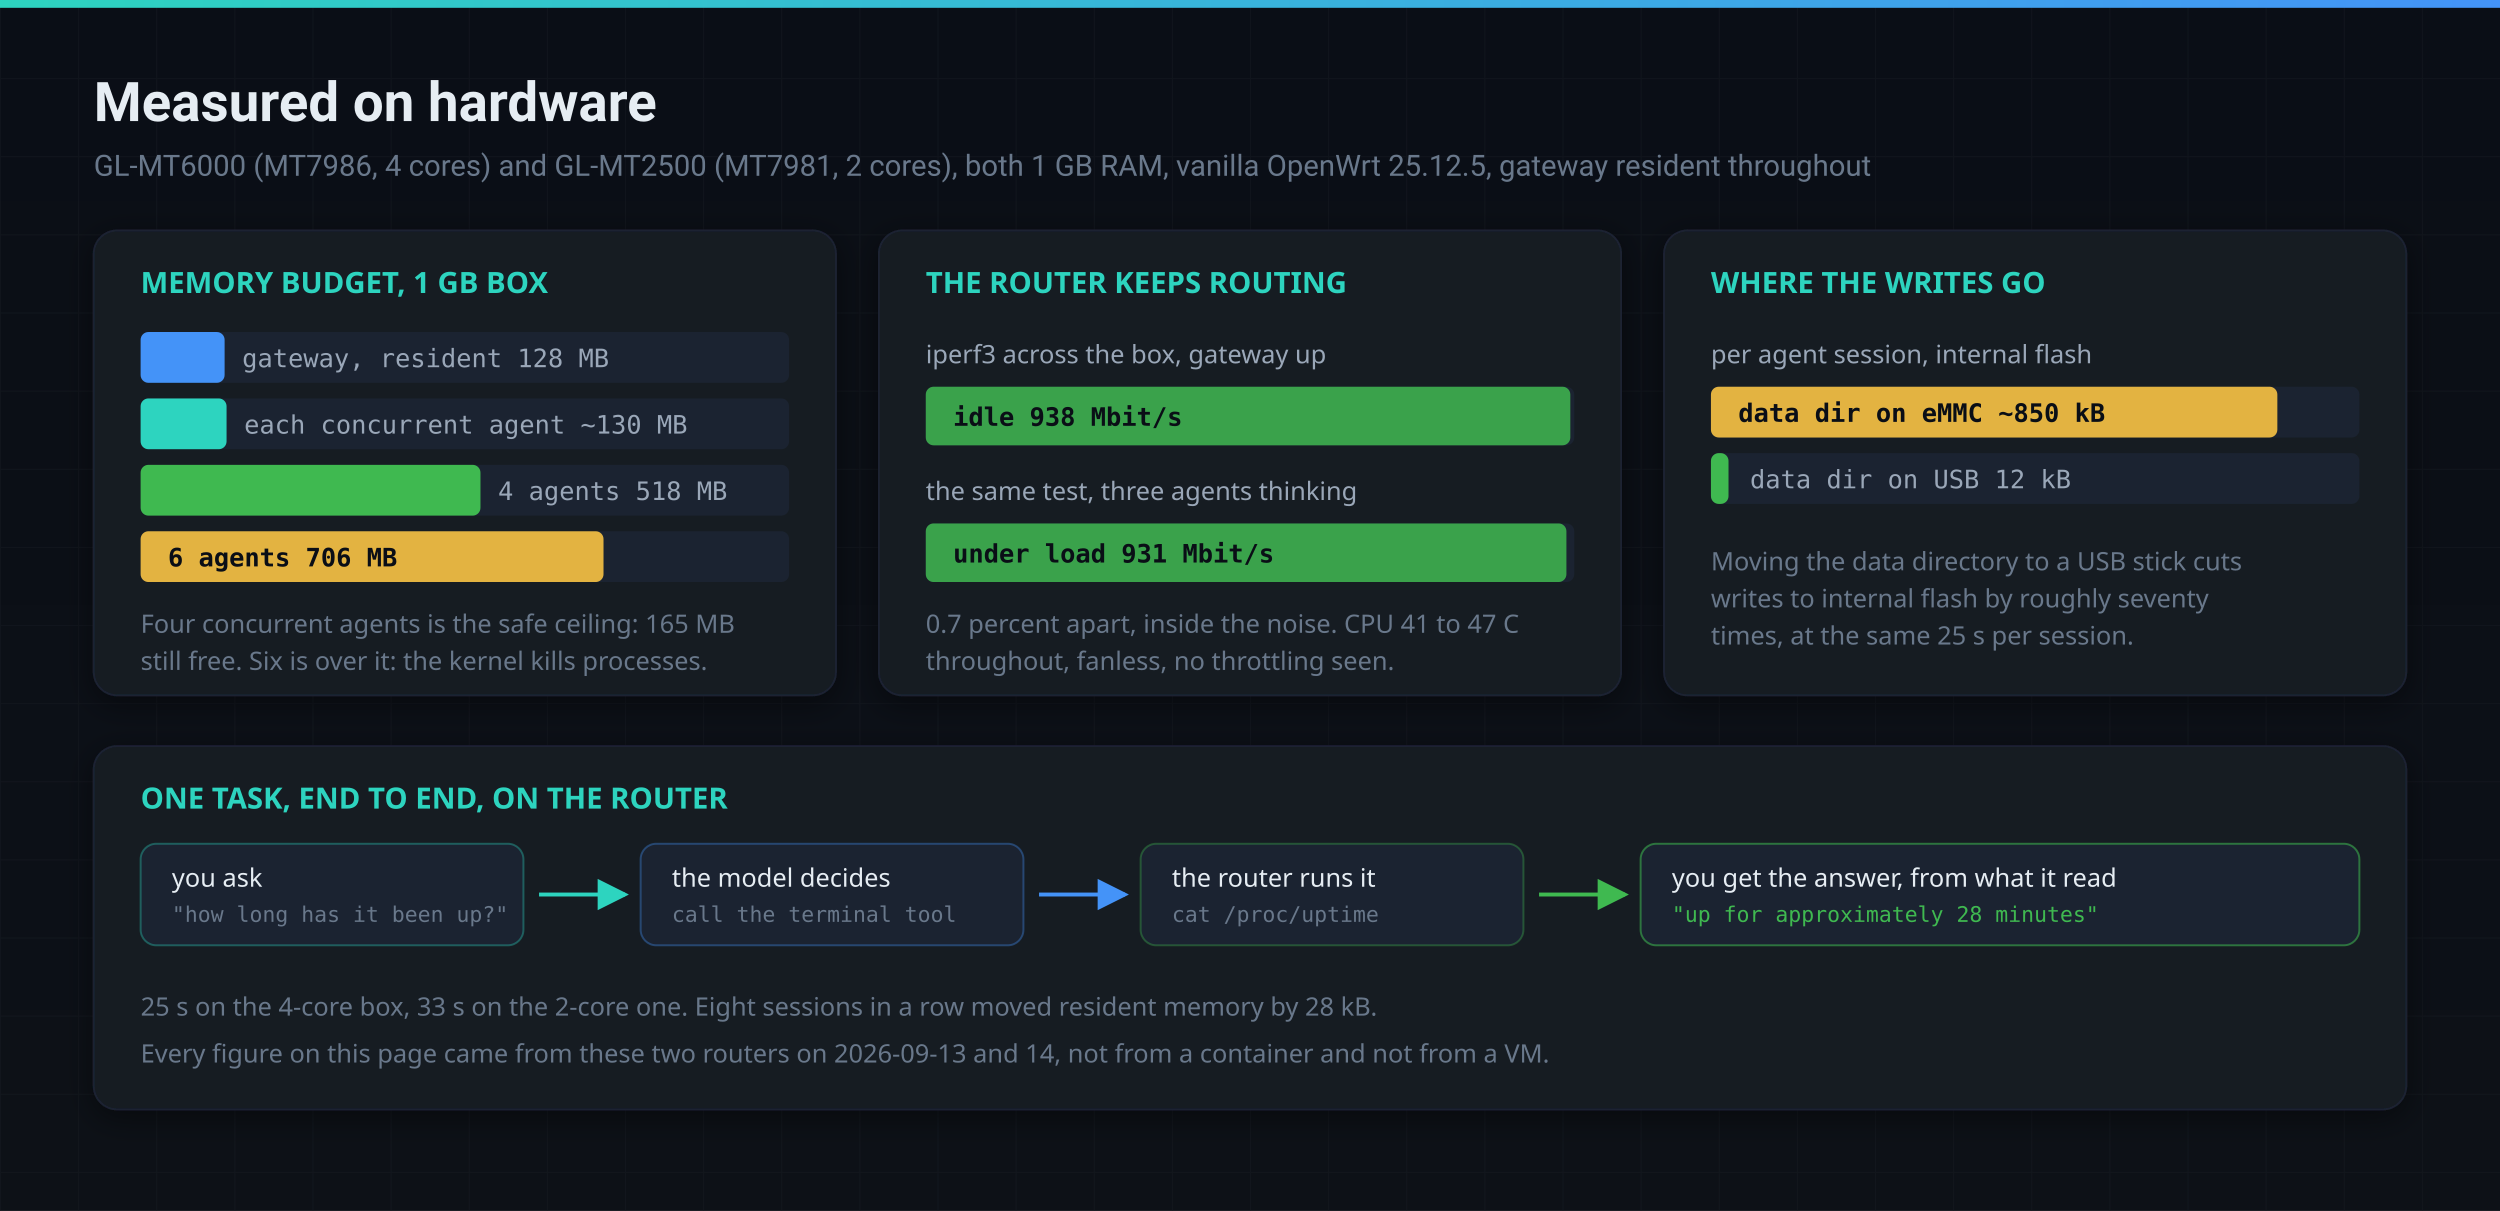
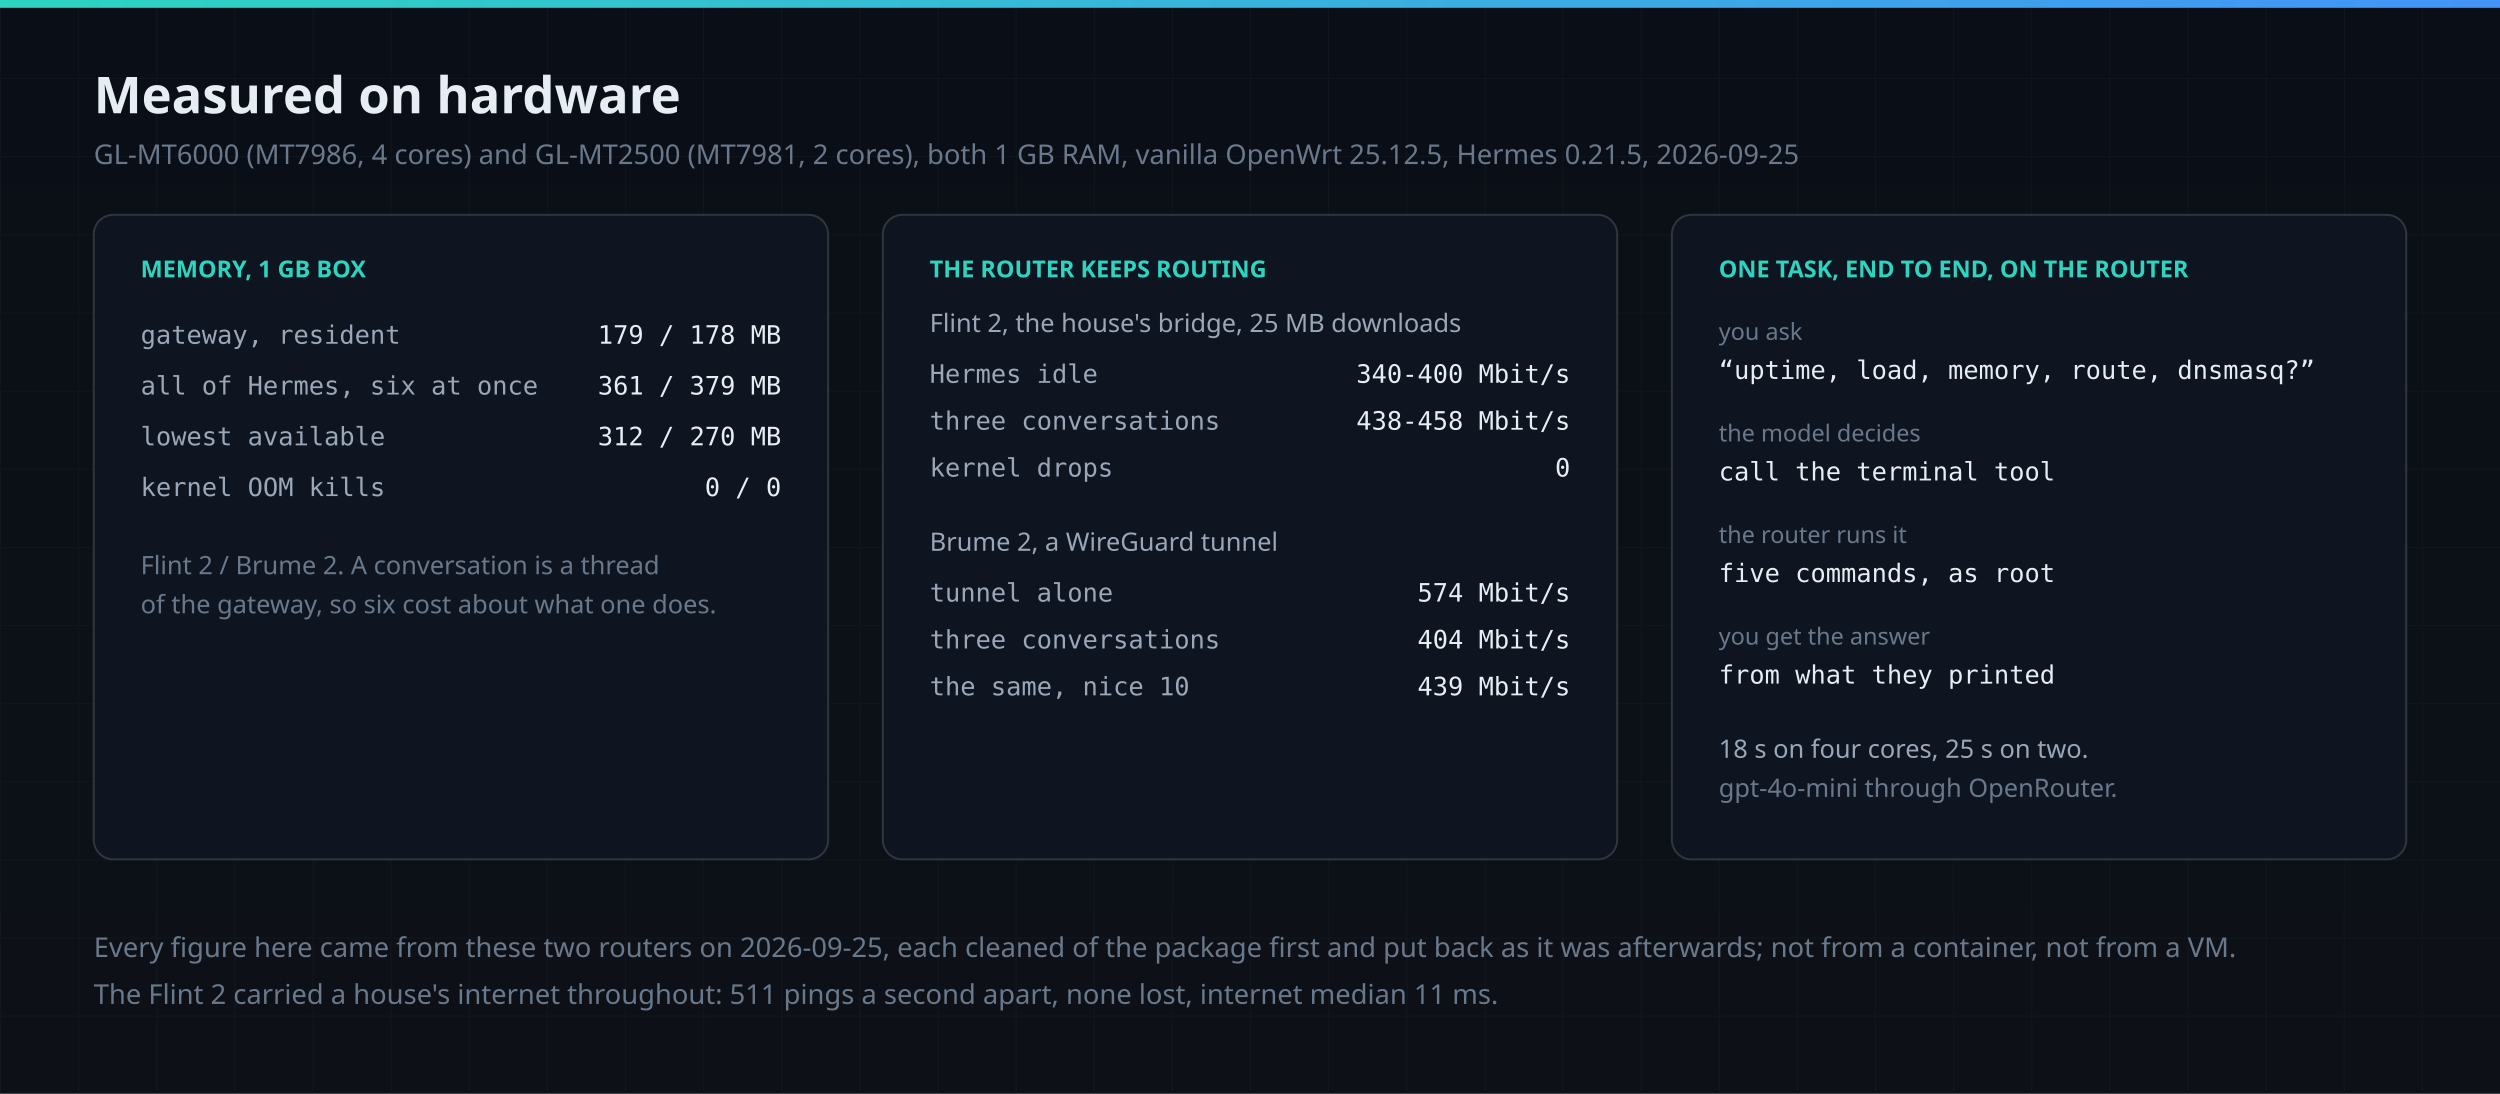
- <svg xmlns="http://www.w3.org/2000/svg" width="1280" height="620" viewBox="0 0 1280 620" role="img" aria-label="Measured on two GL.iNet routers: memory per agent, throughput under load, temperature, and where the writes go">
+ <svg xmlns="http://www.w3.org/2000/svg" width="1280" height="560" viewBox="0 0 1280 560" role="img" aria-label="Measured on hardware with Hermes 0.21.5: memory, the router keeps routing, and one task end to end">
  <defs>
    <linearGradient id="bg" x1="0" y1="0" x2="0" y2="1">
      <stop offset="0" stop-color="#0a0e16" />
      <stop offset="1" stop-color="#0d1117" />
    </linearGradient>
    <linearGradient id="accent" x1="0" y1="0" x2="1" y2="0">
      <stop offset="0" stop-color="#2dd4bf" />
      <stop offset="1" stop-color="#4493f8" />
    </linearGradient>
    <pattern id="grid" width="40" height="40" patternUnits="userSpaceOnUse">
      <path d="M 40 0 L 0 0 0 40" fill="none" stroke="#161b22" stroke-width="1" />
    </pattern>
-     <filter id="soft" x="-20%" y="-20%" width="140%" height="140%">
-       <feDropShadow dx="0" dy="4" stdDeviation="8" flood-color="#000000" flood-opacity="0.45" />
-     </filter>
  </defs>
-   <rect x="0" y="0" width="1280" height="620" fill="url(#bg)" />
-   <rect x="0" y="0" width="1280" height="620" fill="url(#grid)" opacity="0.5" />
-   <rect x="0" y="0" width="1280" height="4" fill="url(#accent)" />
-   <text x="48" y="62" font-family="ui-sans-serif,system-ui,Segoe UI,Roboto,sans-serif" font-size="28" font-weight="600" fill="#e6edf3">Measured on hardware</text>
-   <text x="48" y="90" font-family="ui-sans-serif,system-ui,Segoe UI,Roboto,sans-serif" font-size="15" fill="#69788b">GL-MT6000 (MT7986, 4 cores) and GL-MT2500 (MT7981, 2 cores), both 1 GB RAM, vanilla OpenWrt 25.12.5, gateway resident throughout</text>
-   <rect x="48" y="118" width="380" height="238" rx="12" fill="#141a23" stroke="#1b2331" filter="url(#soft)" />
-   <text x="72" y="150" font-family="ui-sans-serif,system-ui,sans-serif" font-size="15" font-weight="600" fill="#2dd4bf">MEMORY BUDGET, 1 GB BOX</text>
-   <rect x="72" y="170" width="332" height="26" rx="4" fill="#1b2331" />
-   <rect x="72" y="170" width="43" height="26" rx="4" fill="#4493f8" />
-   <text x="124" y="188" font-family="ui-monospace,SFMono-Regular,Menlo,monospace" font-size="13" fill="#9aa7b8">gateway, resident  128 MB</text>
-   <rect x="72" y="204" width="332" height="26" rx="4" fill="#1b2331" />
-   <rect x="72" y="204" width="44" height="26" rx="4" fill="#2dd4bf" />
-   <text x="125" y="222" font-family="ui-monospace,SFMono-Regular,Menlo,monospace" font-size="13" fill="#9aa7b8">each concurrent agent  ~130 MB</text>
-   <rect x="72" y="238" width="332" height="26" rx="4" fill="#1b2331" />
-   <rect x="72" y="238" width="174" height="26" rx="4" fill="#3fb950" />
-   <text x="255" y="256" font-family="ui-monospace,SFMono-Regular,Menlo,monospace" font-size="13" fill="#9aa7b8">4 agents  518 MB</text>
-   <rect x="72" y="272" width="332" height="26" rx="4" fill="#1b2331" />
-   <rect x="72" y="272" width="237" height="26" rx="4" fill="#e3b341" />
-   <text x="86" y="290" font-family="ui-monospace,SFMono-Regular,Menlo,monospace" font-size="13" fill="#0a0e16" font-weight="600">6 agents  706 MB</text>
-   <text x="72" y="324" font-family="ui-sans-serif,system-ui,sans-serif" font-size="13" fill="#69788b">Four concurrent agents is the safe ceiling: 165 MB</text>
-   <text x="72" y="343" font-family="ui-sans-serif,system-ui,sans-serif" font-size="13" fill="#69788b">still free. Six is over it: the kernel kills processes.</text>
-   <rect x="450" y="118" width="380" height="238" rx="12" fill="#141a23" stroke="#1b2331" filter="url(#soft)" />
-   <text x="474" y="150" font-family="ui-sans-serif,system-ui,sans-serif" font-size="15" font-weight="600" fill="#2dd4bf">THE ROUTER KEEPS ROUTING</text>
-   <text x="474" y="186" font-family="ui-sans-serif,system-ui,sans-serif" font-size="13" fill="#9aa7b8">iperf3 across the box, gateway up</text>
-   <rect x="474" y="198" width="332" height="30" rx="4" fill="#1b2331" />
-   <rect x="474" y="198" width="330" height="30" rx="4" fill="#3fb950" opacity="0.85" />
-   <text x="488" y="218" font-family="ui-monospace,SFMono-Regular,Menlo,monospace" font-size="13" fill="#0a0e16" font-weight="600">idle          938 Mbit/s</text>
-   <text x="474" y="256" font-family="ui-sans-serif,system-ui,sans-serif" font-size="13" fill="#9aa7b8">the same test, three agents thinking</text>
-   <rect x="474" y="268" width="332" height="30" rx="4" fill="#1b2331" />
-   <rect x="474" y="268" width="328" height="30" rx="4" fill="#3fb950" opacity="0.85" />
-   <text x="488" y="288" font-family="ui-monospace,SFMono-Regular,Menlo,monospace" font-size="13" fill="#0a0e16" font-weight="600">under load    931 Mbit/s</text>
-   <text x="474" y="324" font-family="ui-sans-serif,system-ui,sans-serif" font-size="13" fill="#69788b">0.7 percent apart, inside the noise. CPU 41 to 47 C</text>
-   <text x="474" y="343" font-family="ui-sans-serif,system-ui,sans-serif" font-size="13" fill="#69788b">throughout, fanless, no throttling seen.</text>
-   <rect x="852" y="118" width="380" height="238" rx="12" fill="#141a23" stroke="#1b2331" filter="url(#soft)" />
-   <text x="876" y="150" font-family="ui-sans-serif,system-ui,sans-serif" font-size="15" font-weight="600" fill="#2dd4bf">WHERE THE WRITES GO</text>
-   <text x="876" y="186" font-family="ui-sans-serif,system-ui,sans-serif" font-size="13" fill="#9aa7b8">per agent session, internal flash</text>
-   <rect x="876" y="198" width="332" height="26" rx="4" fill="#1b2331" />
-   <rect x="876" y="198" width="290" height="26" rx="4" fill="#e3b341" />
-   <text x="890" y="216" font-family="ui-monospace,SFMono-Regular,Menlo,monospace" font-size="13" fill="#0a0e16" font-weight="600">data dir on eMMC    ~850 kB</text>
-   <rect x="876" y="232" width="332" height="26" rx="4" fill="#1b2331" />
-   <rect x="876" y="232" width="9" height="26" rx="4" fill="#3fb950" />
-   <text x="896" y="250" font-family="ui-monospace,SFMono-Regular,Menlo,monospace" font-size="13" fill="#9aa7b8">data dir on USB       12 kB</text>
-   <text x="876" y="292" font-family="ui-sans-serif,system-ui,sans-serif" font-size="13" fill="#69788b">Moving the data directory to a USB stick cuts</text>
-   <text x="876" y="311" font-family="ui-sans-serif,system-ui,sans-serif" font-size="13" fill="#69788b">writes to internal flash by roughly seventy</text>
-   <text x="876" y="330" font-family="ui-sans-serif,system-ui,sans-serif" font-size="13" fill="#69788b">times, at the same 25 s per session.</text>
-   <rect x="48" y="382" width="1184" height="186" rx="12" fill="#141a23" stroke="#1b2331" filter="url(#soft)" />
-   <text x="72" y="414" font-family="ui-sans-serif,system-ui,sans-serif" font-size="15" font-weight="600" fill="#2dd4bf">ONE TASK, END TO END, ON THE ROUTER</text>
-   <rect x="72" y="432" width="196" height="52" rx="8" fill="#1b2331" stroke="#2dd4bf" stroke-opacity="0.35" />
-   <text x="88" y="454" font-family="ui-sans-serif,system-ui,sans-serif" font-size="13" fill="#e6edf3">you ask</text>
-   <text x="88" y="472" font-family="ui-monospace,SFMono-Regular,Menlo,monospace" font-size="11" fill="#69788b">"how long has it been up?"</text>
-   <path d="M 276 458 L 320 458" stroke="#2dd4bf" stroke-width="2" fill="none" marker-end="url(#a1)" />
-   <defs>
-     <marker id="a1" markerWidth="8" markerHeight="8" refX="7" refY="4" orient="auto">
-       <path d="M0,0 L8,4 L0,8 z" fill="#2dd4bf" />
-     </marker>
-   </defs>
-   <rect x="328" y="432" width="196" height="52" rx="8" fill="#1b2331" stroke="#4493f8" stroke-opacity="0.35" />
-   <text x="344" y="454" font-family="ui-sans-serif,system-ui,sans-serif" font-size="13" fill="#e6edf3">the model decides</text>
-   <text x="344" y="472" font-family="ui-monospace,SFMono-Regular,Menlo,monospace" font-size="11" fill="#69788b">call the terminal tool</text>
-   <path d="M 532 458 L 576 458" stroke="#4493f8" stroke-width="2" fill="none" marker-end="url(#a2)" />
-   <defs>
-     <marker id="a2" markerWidth="8" markerHeight="8" refX="7" refY="4" orient="auto">
-       <path d="M0,0 L8,4 L0,8 z" fill="#4493f8" />
-     </marker>
-   </defs>
-   <rect x="584" y="432" width="196" height="52" rx="8" fill="#1b2331" stroke="#3fb950" stroke-opacity="0.35" />
-   <text x="600" y="454" font-family="ui-sans-serif,system-ui,sans-serif" font-size="13" fill="#e6edf3">the router runs it</text>
-   <text x="600" y="472" font-family="ui-monospace,SFMono-Regular,Menlo,monospace" font-size="11" fill="#69788b">cat /proc/uptime</text>
-   <path d="M 788 458 L 832 458" stroke="#3fb950" stroke-width="2" fill="none" marker-end="url(#a3)" />
-   <defs>
-     <marker id="a3" markerWidth="8" markerHeight="8" refX="7" refY="4" orient="auto">
-       <path d="M0,0 L8,4 L0,8 z" fill="#3fb950" />
-     </marker>
-   </defs>
-   <rect x="840" y="432" width="368" height="52" rx="8" fill="#1b2331" stroke="#3fb950" stroke-opacity="0.55" />
-   <text x="856" y="454" font-family="ui-sans-serif,system-ui,sans-serif" font-size="13" fill="#e6edf3">you get the answer, from what it read</text>
-   <text x="856" y="472" font-family="ui-monospace,SFMono-Regular,Menlo,monospace" font-size="11" fill="#3fb950">"up for approximately 28 minutes"</text>
-   <text x="72" y="520" font-family="ui-sans-serif,system-ui,sans-serif" font-size="13" fill="#69788b">25 s on the 4-core box, 33 s on the 2-core one. Eight sessions in a row moved resident memory by 28 kB.</text>
-   <text x="72" y="544" font-family="ui-sans-serif,system-ui,sans-serif" font-size="13" fill="#69788b">Every figure on this page came from these two routers on 2026-09-13 and 14, not from a container and not from a VM.</text>
+   <rect width="1280" height="560" fill="url(#bg)" />
+   <rect width="1280" height="560" fill="url(#grid)" opacity="0.5" />
+   <rect width="1280" height="4" fill="url(#accent)" />
+   <text x="48" y="58" font-family="ui-sans-serif,system-ui,sans-serif" font-size="26" fill="#e6edf3" font-weight="600">Measured on hardware</text>
+   <text x="48" y="84" font-family="ui-sans-serif,system-ui,sans-serif" font-size="14" fill="#69788b">GL-MT6000 (MT7986, 4 cores) and GL-MT2500 (MT7981, 2 cores), both 1 GB RAM, vanilla OpenWrt 25.12.5, Hermes 0.21.5, 2026-09-25</text>
+   <rect x="48" y="110" width="376" height="330" rx="10" fill="#0f1520" stroke="#30363d" />
+   <rect x="452" y="110" width="376" height="330" rx="10" fill="#0f1520" stroke="#30363d" />
+   <rect x="856" y="110" width="376" height="330" rx="10" fill="#0f1520" stroke="#30363d" />
+   <text x="72" y="142" font-family="ui-sans-serif,system-ui,sans-serif" font-size="12" fill="#2dd4bf" font-weight="600">MEMORY, 1 GB BOX</text>
+   <text x="72" y="176" font-family="ui-monospace,SFMono-Regular,Menlo,monospace" font-size="13" fill="#9aa7b8">gateway, resident</text>
+   <text x="400" y="176" font-family="ui-monospace,SFMono-Regular,Menlo,monospace" font-size="13" fill="#e6edf3" text-anchor="end">179 / 178 MB</text>
+   <text x="72" y="202" font-family="ui-monospace,SFMono-Regular,Menlo,monospace" font-size="13" fill="#9aa7b8">all of Hermes, six at once</text>
+   <text x="400" y="202" font-family="ui-monospace,SFMono-Regular,Menlo,monospace" font-size="13" fill="#e6edf3" text-anchor="end">361 / 379 MB</text>
+   <text x="72" y="228" font-family="ui-monospace,SFMono-Regular,Menlo,monospace" font-size="13" fill="#9aa7b8">lowest available</text>
+   <text x="400" y="228" font-family="ui-monospace,SFMono-Regular,Menlo,monospace" font-size="13" fill="#e6edf3" text-anchor="end">312 / 270 MB</text>
+   <text x="72" y="254" font-family="ui-monospace,SFMono-Regular,Menlo,monospace" font-size="13" fill="#9aa7b8">kernel OOM kills</text>
+   <text x="400" y="254" font-family="ui-monospace,SFMono-Regular,Menlo,monospace" font-size="13" fill="#e6edf3" text-anchor="end">0 / 0</text>
+   <text x="72" y="294" font-family="ui-sans-serif,system-ui,sans-serif" font-size="13" fill="#69788b">Flint 2 / Brume 2. A conversation is a thread</text>
+   <text x="72" y="314" font-family="ui-sans-serif,system-ui,sans-serif" font-size="13" fill="#69788b">of the gateway, so six cost about what one does.</text>
+   <text x="476" y="142" font-family="ui-sans-serif,system-ui,sans-serif" font-size="12" fill="#2dd4bf" font-weight="600">THE ROUTER KEEPS ROUTING</text>
+   <text x="476" y="170" font-family="ui-sans-serif,system-ui,sans-serif" font-size="13" fill="#9aa7b8">Flint 2, the house's bridge, 25 MB downloads</text>
+   <text x="476" y="196" font-family="ui-monospace,SFMono-Regular,Menlo,monospace" font-size="13" fill="#9aa7b8">Hermes idle</text>
+   <text x="804" y="196" font-family="ui-monospace,SFMono-Regular,Menlo,monospace" font-size="13" fill="#e6edf3" text-anchor="end">340-400 Mbit/s</text>
+   <text x="476" y="220" font-family="ui-monospace,SFMono-Regular,Menlo,monospace" font-size="13" fill="#9aa7b8">three conversations</text>
+   <text x="804" y="220" font-family="ui-monospace,SFMono-Regular,Menlo,monospace" font-size="13" fill="#e6edf3" text-anchor="end">438-458 Mbit/s</text>
+   <text x="476" y="244" font-family="ui-monospace,SFMono-Regular,Menlo,monospace" font-size="13" fill="#9aa7b8">kernel drops</text>
+   <text x="804" y="244" font-family="ui-monospace,SFMono-Regular,Menlo,monospace" font-size="13" fill="#e6edf3" text-anchor="end">0</text>
+   <text x="476" y="282" font-family="ui-sans-serif,system-ui,sans-serif" font-size="13" fill="#9aa7b8">Brume 2, a WireGuard tunnel</text>
+   <text x="476" y="308" font-family="ui-monospace,SFMono-Regular,Menlo,monospace" font-size="13" fill="#9aa7b8">tunnel alone</text>
+   <text x="804" y="308" font-family="ui-monospace,SFMono-Regular,Menlo,monospace" font-size="13" fill="#e6edf3" text-anchor="end">574 Mbit/s</text>
+   <text x="476" y="332" font-family="ui-monospace,SFMono-Regular,Menlo,monospace" font-size="13" fill="#9aa7b8">three conversations</text>
+   <text x="804" y="332" font-family="ui-monospace,SFMono-Regular,Menlo,monospace" font-size="13" fill="#e6edf3" text-anchor="end">404 Mbit/s</text>
+   <text x="476" y="356" font-family="ui-monospace,SFMono-Regular,Menlo,monospace" font-size="13" fill="#9aa7b8">the same, nice 10</text>
+   <text x="804" y="356" font-family="ui-monospace,SFMono-Regular,Menlo,monospace" font-size="13" fill="#e6edf3" text-anchor="end">439 Mbit/s</text>
+   <text x="880" y="142" font-family="ui-sans-serif,system-ui,sans-serif" font-size="12" fill="#2dd4bf" font-weight="600">ONE TASK, END TO END, ON THE ROUTER</text>
+   <text x="880" y="174" font-family="ui-sans-serif,system-ui,sans-serif" font-size="12" fill="#69788b">you ask</text>
+   <text x="880" y="194" font-family="ui-monospace,SFMono-Regular,Menlo,monospace" font-size="13" fill="#e6edf3">“uptime, load, memory, route, dnsmasq?”</text>
+   <text x="880" y="226" font-family="ui-sans-serif,system-ui,sans-serif" font-size="12" fill="#69788b">the model decides</text>
+   <text x="880" y="246" font-family="ui-monospace,SFMono-Regular,Menlo,monospace" font-size="13" fill="#e6edf3">call the terminal tool</text>
+   <text x="880" y="278" font-family="ui-sans-serif,system-ui,sans-serif" font-size="12" fill="#69788b">the router runs it</text>
+   <text x="880" y="298" font-family="ui-monospace,SFMono-Regular,Menlo,monospace" font-size="13" fill="#e6edf3">five commands, as root</text>
+   <text x="880" y="330" font-family="ui-sans-serif,system-ui,sans-serif" font-size="12" fill="#69788b">you get the answer</text>
+   <text x="880" y="350" font-family="ui-monospace,SFMono-Regular,Menlo,monospace" font-size="13" fill="#e6edf3">from what they printed</text>
+   <text x="880" y="388" font-family="ui-sans-serif,system-ui,sans-serif" font-size="13" fill="#9aa7b8">18 s on four cores, 25 s on two.</text>
+   <text x="880" y="408" font-family="ui-sans-serif,system-ui,sans-serif" font-size="13" fill="#69788b">gpt-4o-mini through OpenRouter.</text>
+   <text x="48" y="490" font-family="ui-sans-serif,system-ui,sans-serif" font-size="14" fill="#69788b">Every figure here came from these two routers on 2026-09-25, each cleaned of the package first and put back as it was afterwards; not from a container, not from a VM.</text>
+   <text x="48" y="514" font-family="ui-sans-serif,system-ui,sans-serif" font-size="14" fill="#69788b">The Flint 2 carried a house's internet throughout: 511 pings a second apart, none lost, internet median 11 ms.</text>
</svg>
